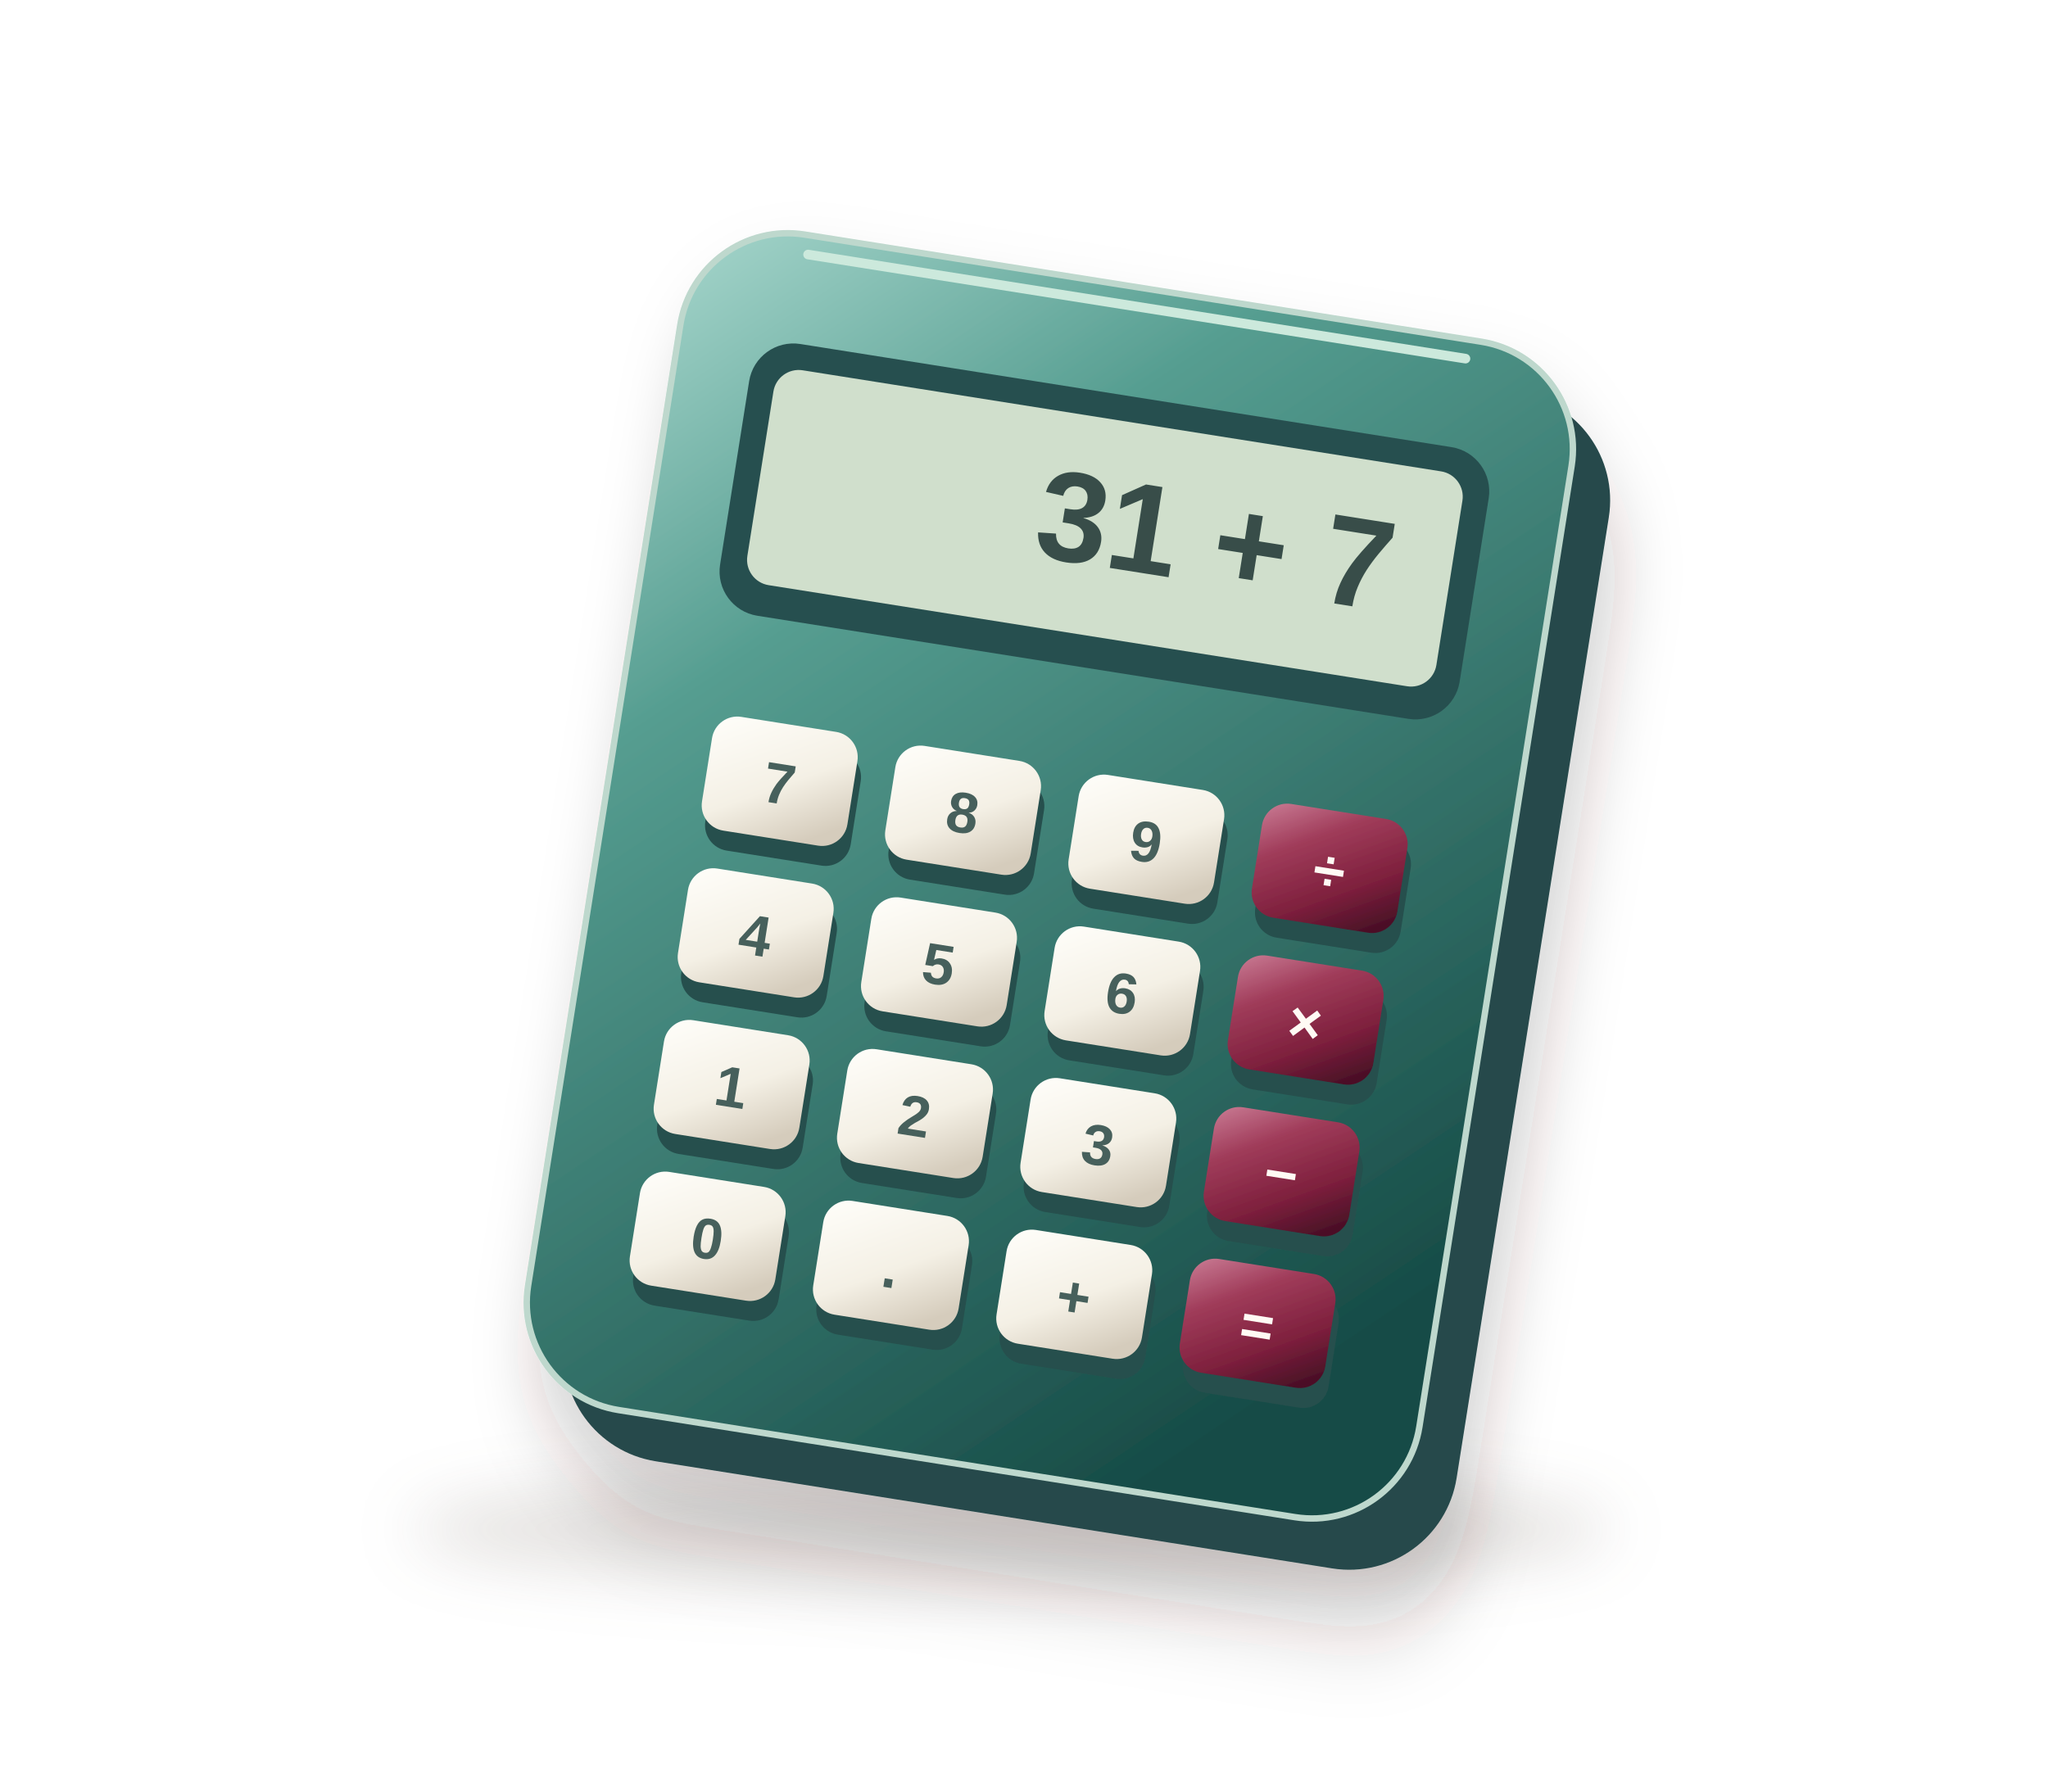
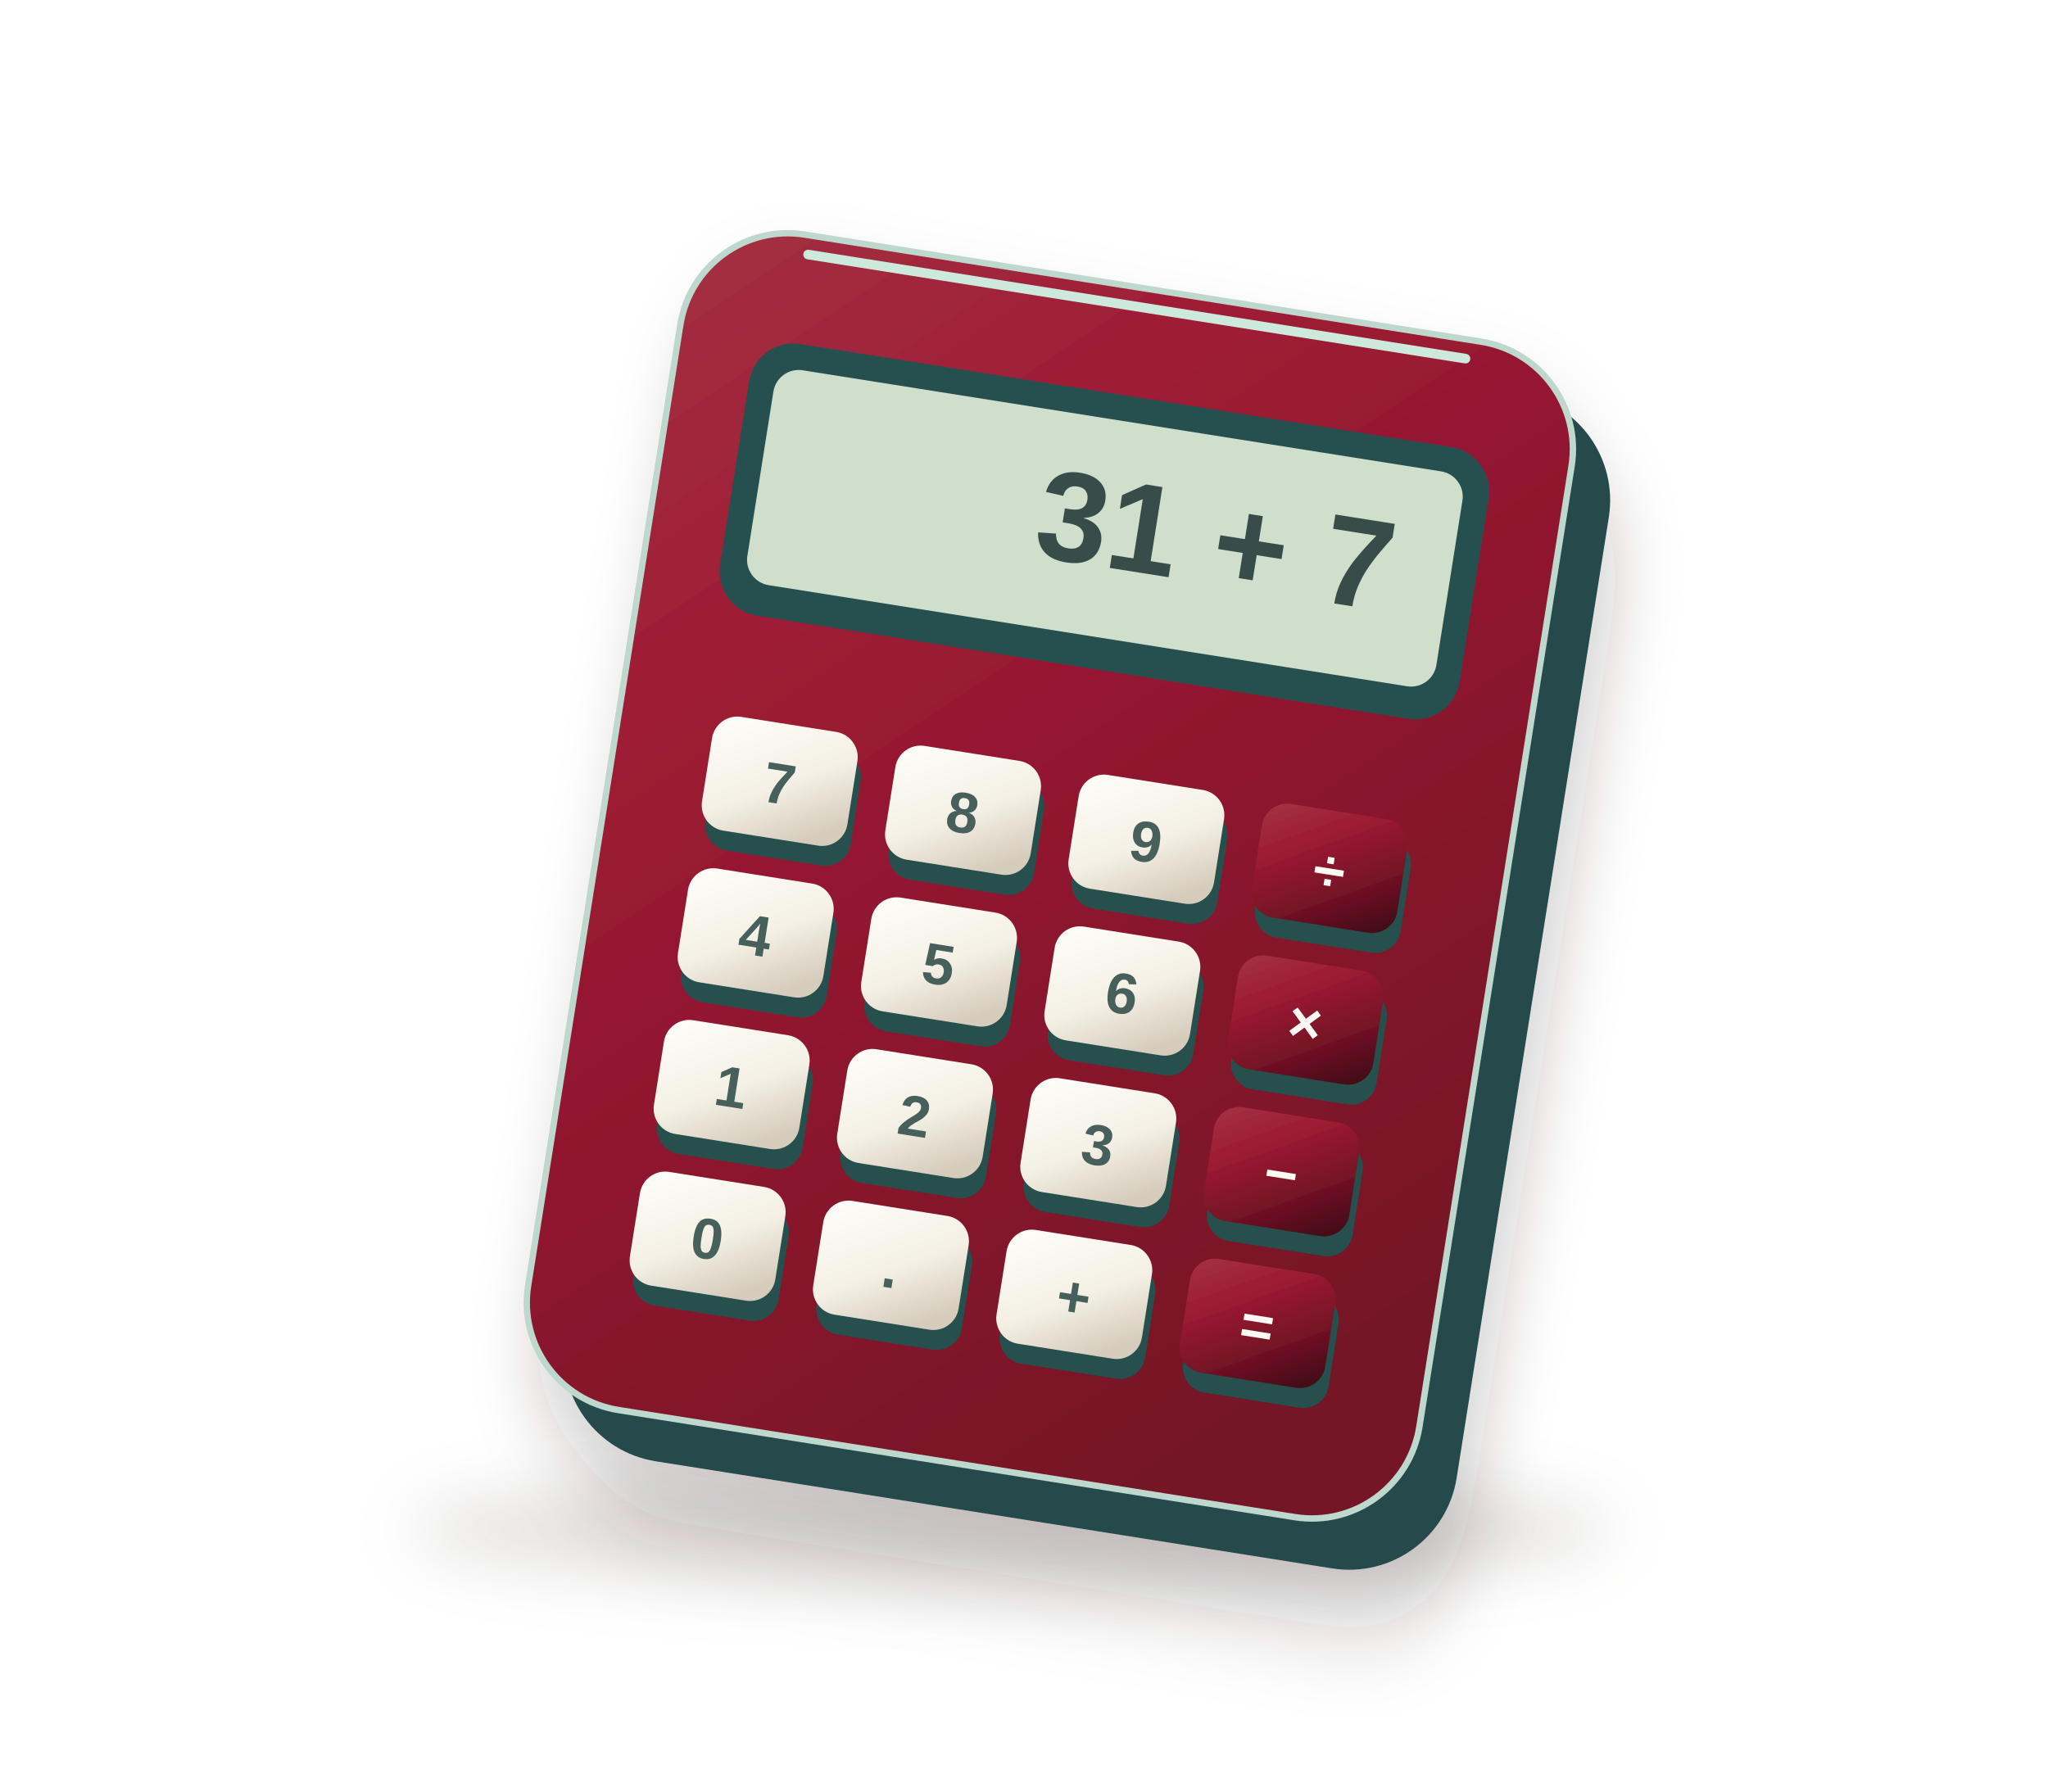
<svg xmlns="http://www.w3.org/2000/svg" viewBox="0 0 320 280" role="img" aria-labelledby="title desc">
  <defs>
    <linearGradient id="paper" x2=".7" y2="1">
      <stop stop-color="#fffefa" />
      <stop offset=".6" stop-color="#f4f0e5" />
      <stop offset="1" stop-color="#d5ccbc" />
    </linearGradient>
    <linearGradient id="edge" x2="0" y2="1">
      <stop stop-color="#eee8db" />
      <stop offset=".5" stop-color="#a69b8b" />
      <stop offset="1" stop-color="#f3eee1" />
    </linearGradient>
    <linearGradient id="wine" x1=".1" y1="0" x2=".8" y2="1">
-       <stop stop-color="#c5758e" />
-       <stop offset=".3" stop-color="#a03c5a" />
-       <stop offset=".7" stop-color="#7e203d" />
-       <stop offset="1" stop-color="#4b1027" />
+       <stop stop-color="#a33143" />
+       <stop offset=".3" stop-color="#9e1b34" />
+       <stop offset=".7" stop-color="#751226" />
+       <stop offset="1" stop-color="#470b19" />
    </linearGradient>
    <linearGradient id="teal" x2=".7" y2="1">
-       <stop stop-color="#a5d5cb" />
-       <stop offset=".3" stop-color="#559d90" />
-       <stop offset="1" stop-color="#174c47" />
+       <stop stop-color="#a33143" />
+       <stop offset=".3" stop-color="#9e1b34" />
+       <stop offset="1" stop-color="#751226" />
    </linearGradient>
    <linearGradient id="navy" x2=".7" y2="1">
-       <stop stop-color="#718692" />
-       <stop offset=".4" stop-color="#334f5d" />
-       <stop offset="1" stop-color="#142833" />
+       <stop stop-color="#65424c" />
+       <stop offset=".4" stop-color="#3e222c" />
+       <stop offset="1" stop-color="#231419" />
    </linearGradient>
    <linearGradient id="metal" x2="1" y2=".7">
      <stop stop-color="#fbffff" />
      <stop offset=".2" stop-color="#c1d0d5" />
      <stop offset=".37" stop-color="#ffffff" />
      <stop offset=".58" stop-color="#8c9ea7" />
      <stop offset=".79" stop-color="#e5ebec" />
      <stop offset="1" stop-color="#627782" />
    </linearGradient>
    <linearGradient id="gold" x1=".1" x2=".9" y2=".8">
      <stop stop-color="#fff4ca" />
      <stop offset=".25" stop-color="#ddb865" />
      <stop offset=".42" stop-color="#ffedb5" />
      <stop offset=".7" stop-color="#b38439" />
      <stop offset="1" stop-color="#74512e" />
    </linearGradient>
    <linearGradient id="wood" x2=".8" y2="1">
      <stop stop-color="#dcb891" />
      <stop offset=".5" stop-color="#94664b" />
      <stop offset="1" stop-color="#593c30" />
    </linearGradient>
    <linearGradient id="glass" x2=".6" y2="1">
      <stop stop-color="#fff" stop-opacity=".96" />
      <stop offset=".35" stop-color="#dcf0f0" stop-opacity=".55" />
      <stop offset="1" stop-color="#8baab2" stop-opacity=".8" />
    </linearGradient>
    <radialGradient id="moon" cx="32%" cy="24%" r="80%">
      <stop stop-color="#f0eee2" />
      <stop offset=".38" stop-color="#c1c4b9" />
      <stop offset=".76" stop-color="#828e8d" />
      <stop offset="1" stop-color="#303f48" />
    </radialGradient>
    <radialGradient id="ocean" cx="32%" cy="23%" r="80%">
      <stop stop-color="#85c3df" />
      <stop offset=".36" stop-color="#337ba7" />
      <stop offset=".72" stop-color="#175184" />
      <stop offset="1" stop-color="#102b4a" />
    </radialGradient>
    <radialGradient id="sun" cx="30%" cy="22%" r="85%">
      <stop stop-color="#fff5c5" />
      <stop offset=".48" stop-color="#f2c866" />
      <stop offset=".82" stop-color="#d58c38" />
      <stop offset="1" stop-color="#945b28" />
    </radialGradient>
    <radialGradient id="orb-shade" cx="32%" cy="23%" r="80%">
      <stop offset=".35" stop-color="#fff" stop-opacity=".08" />
      <stop offset=".7" stop-color="#081625" stop-opacity=".08" />
      <stop offset="1" stop-color="#081625" stop-opacity=".85" />
    </radialGradient>
    <filter id="shadow" x="-40%" y="-30%" width="190%" height="190%">
      <feDropShadow dx="3" dy="9" stdDeviation="6" flood-color="#38252a" flood-opacity=".21" />
    </filter>
    <filter id="contact" x="-50%" y="-150%" width="200%" height="400%">
      <feGaussianBlur stdDeviation="5" />
    </filter>
    <clipPath id="globe-clip">
      <circle cx="153" cy="130" r="83" />
    </clipPath>
  </defs>
  <ellipse cx="158" cy="239" rx="94" ry="9" fill="#514337" opacity=".16" filter="url(#contact)" />
  <g transform="rotate(9 165 134)" filter="url(#shadow)">
    <rect x="101" y="51" width="141" height="186" rx="17" fill="#254a4b" />
    <rect x="94" y="44" width="141" height="186" rx="17" fill="url(#teal)" stroke="#bed8cd" />
    <path d="M112 47L216 47" fill="none" stroke="#cce9dc" stroke-width="1.5" stroke-linecap="round" />
    <rect x="106" y="61" width="117" height="43" rx="7" fill="#284f50" />
    <rect x="110" y="65" width="109" height="34" rx="4" fill="#d0dfcc" />
    <text x="210" y="88" fill="#374e49" font-family="Arial,sans-serif" font-size="20" font-weight="700" text-anchor="end">31 + 7</text>
    <rect x="110" y="123" width="23" height="18" rx="4" fill="#264f4d" />
    <rect x="109" y="120" width="23" height="18" rx="4" fill="url(#paper)" />
    <text x="120.5" y="132.5" fill="#46605b" font-family="Arial,sans-serif" font-size="9" font-weight="700" text-anchor="middle">7</text>
    <rect x="139" y="123" width="23" height="18" rx="4" fill="#264f4d" />
    <rect x="138" y="120" width="23" height="18" rx="4" fill="url(#paper)" />
    <text x="149.5" y="132.5" fill="#46605b" font-family="Arial,sans-serif" font-size="9" font-weight="700" text-anchor="middle">8</text>
    <rect x="168" y="123" width="23" height="18" rx="4" fill="#264f4d" />
    <rect x="167" y="120" width="23" height="18" rx="4" fill="url(#paper)" />
    <text x="178.5" y="132.5" fill="#46605b" font-family="Arial,sans-serif" font-size="9" font-weight="700" text-anchor="middle">9</text>
    <rect x="197" y="123" width="23" height="18" rx="4" fill="#264f4d" />
    <rect x="196" y="120" width="23" height="18" rx="4" fill="url(#wine)" />
    <text x="207.5" y="132.5" fill="#fffaf4" font-family="Arial,sans-serif" font-size="9" font-weight="700" text-anchor="middle">÷</text>
    <rect x="110" y="147" width="23" height="18" rx="4" fill="#264f4d" />
    <rect x="109" y="144" width="23" height="18" rx="4" fill="url(#paper)" />
    <text x="120.5" y="156.5" fill="#46605b" font-family="Arial,sans-serif" font-size="9" font-weight="700" text-anchor="middle">4</text>
    <rect x="139" y="147" width="23" height="18" rx="4" fill="#264f4d" />
    <rect x="138" y="144" width="23" height="18" rx="4" fill="url(#paper)" />
    <text x="149.5" y="156.5" fill="#46605b" font-family="Arial,sans-serif" font-size="9" font-weight="700" text-anchor="middle">5</text>
    <rect x="168" y="147" width="23" height="18" rx="4" fill="#264f4d" />
    <rect x="167" y="144" width="23" height="18" rx="4" fill="url(#paper)" />
    <text x="178.5" y="156.5" fill="#46605b" font-family="Arial,sans-serif" font-size="9" font-weight="700" text-anchor="middle">6</text>
    <rect x="197" y="147" width="23" height="18" rx="4" fill="#264f4d" />
    <rect x="196" y="144" width="23" height="18" rx="4" fill="url(#wine)" />
    <text x="207.5" y="156.5" fill="#fffaf4" font-family="Arial,sans-serif" font-size="9" font-weight="700" text-anchor="middle">×</text>
    <rect x="110" y="171" width="23" height="18" rx="4" fill="#264f4d" />
    <rect x="109" y="168" width="23" height="18" rx="4" fill="url(#paper)" />
    <text x="120.5" y="180.5" fill="#46605b" font-family="Arial,sans-serif" font-size="9" font-weight="700" text-anchor="middle">1</text>
    <rect x="139" y="171" width="23" height="18" rx="4" fill="#264f4d" />
    <rect x="138" y="168" width="23" height="18" rx="4" fill="url(#paper)" />
    <text x="149.5" y="180.5" fill="#46605b" font-family="Arial,sans-serif" font-size="9" font-weight="700" text-anchor="middle">2</text>
    <rect x="168" y="171" width="23" height="18" rx="4" fill="#264f4d" />
    <rect x="167" y="168" width="23" height="18" rx="4" fill="url(#paper)" />
    <text x="178.5" y="180.5" fill="#46605b" font-family="Arial,sans-serif" font-size="9" font-weight="700" text-anchor="middle">3</text>
    <rect x="197" y="171" width="23" height="18" rx="4" fill="#264f4d" />
    <rect x="196" y="168" width="23" height="18" rx="4" fill="url(#wine)" />
    <text x="207.5" y="180.5" fill="#fffaf4" font-family="Arial,sans-serif" font-size="9" font-weight="700" text-anchor="middle">−</text>
    <rect x="110" y="195" width="23" height="18" rx="4" fill="#264f4d" />
    <rect x="109" y="192" width="23" height="18" rx="4" fill="url(#paper)" />
    <text x="120.5" y="204.5" fill="#46605b" font-family="Arial,sans-serif" font-size="9" font-weight="700" text-anchor="middle">0</text>
    <rect x="139" y="195" width="23" height="18" rx="4" fill="#264f4d" />
    <rect x="138" y="192" width="23" height="18" rx="4" fill="url(#paper)" />
    <text x="149.5" y="204.5" fill="#46605b" font-family="Arial,sans-serif" font-size="9" font-weight="700" text-anchor="middle">.</text>
    <rect x="168" y="195" width="23" height="18" rx="4" fill="#264f4d" />
    <rect x="167" y="192" width="23" height="18" rx="4" fill="url(#paper)" />
    <text x="178.5" y="204.5" fill="#46605b" font-family="Arial,sans-serif" font-size="9" font-weight="700" text-anchor="middle">+</text>
    <rect x="197" y="195" width="23" height="18" rx="4" fill="#264f4d" />
    <rect x="196" y="192" width="23" height="18" rx="4" fill="url(#wine)" />
    <text x="207.5" y="204.5" fill="#fffaf4" font-family="Arial,sans-serif" font-size="9" font-weight="700" text-anchor="middle">=</text>
  </g>
</svg>
